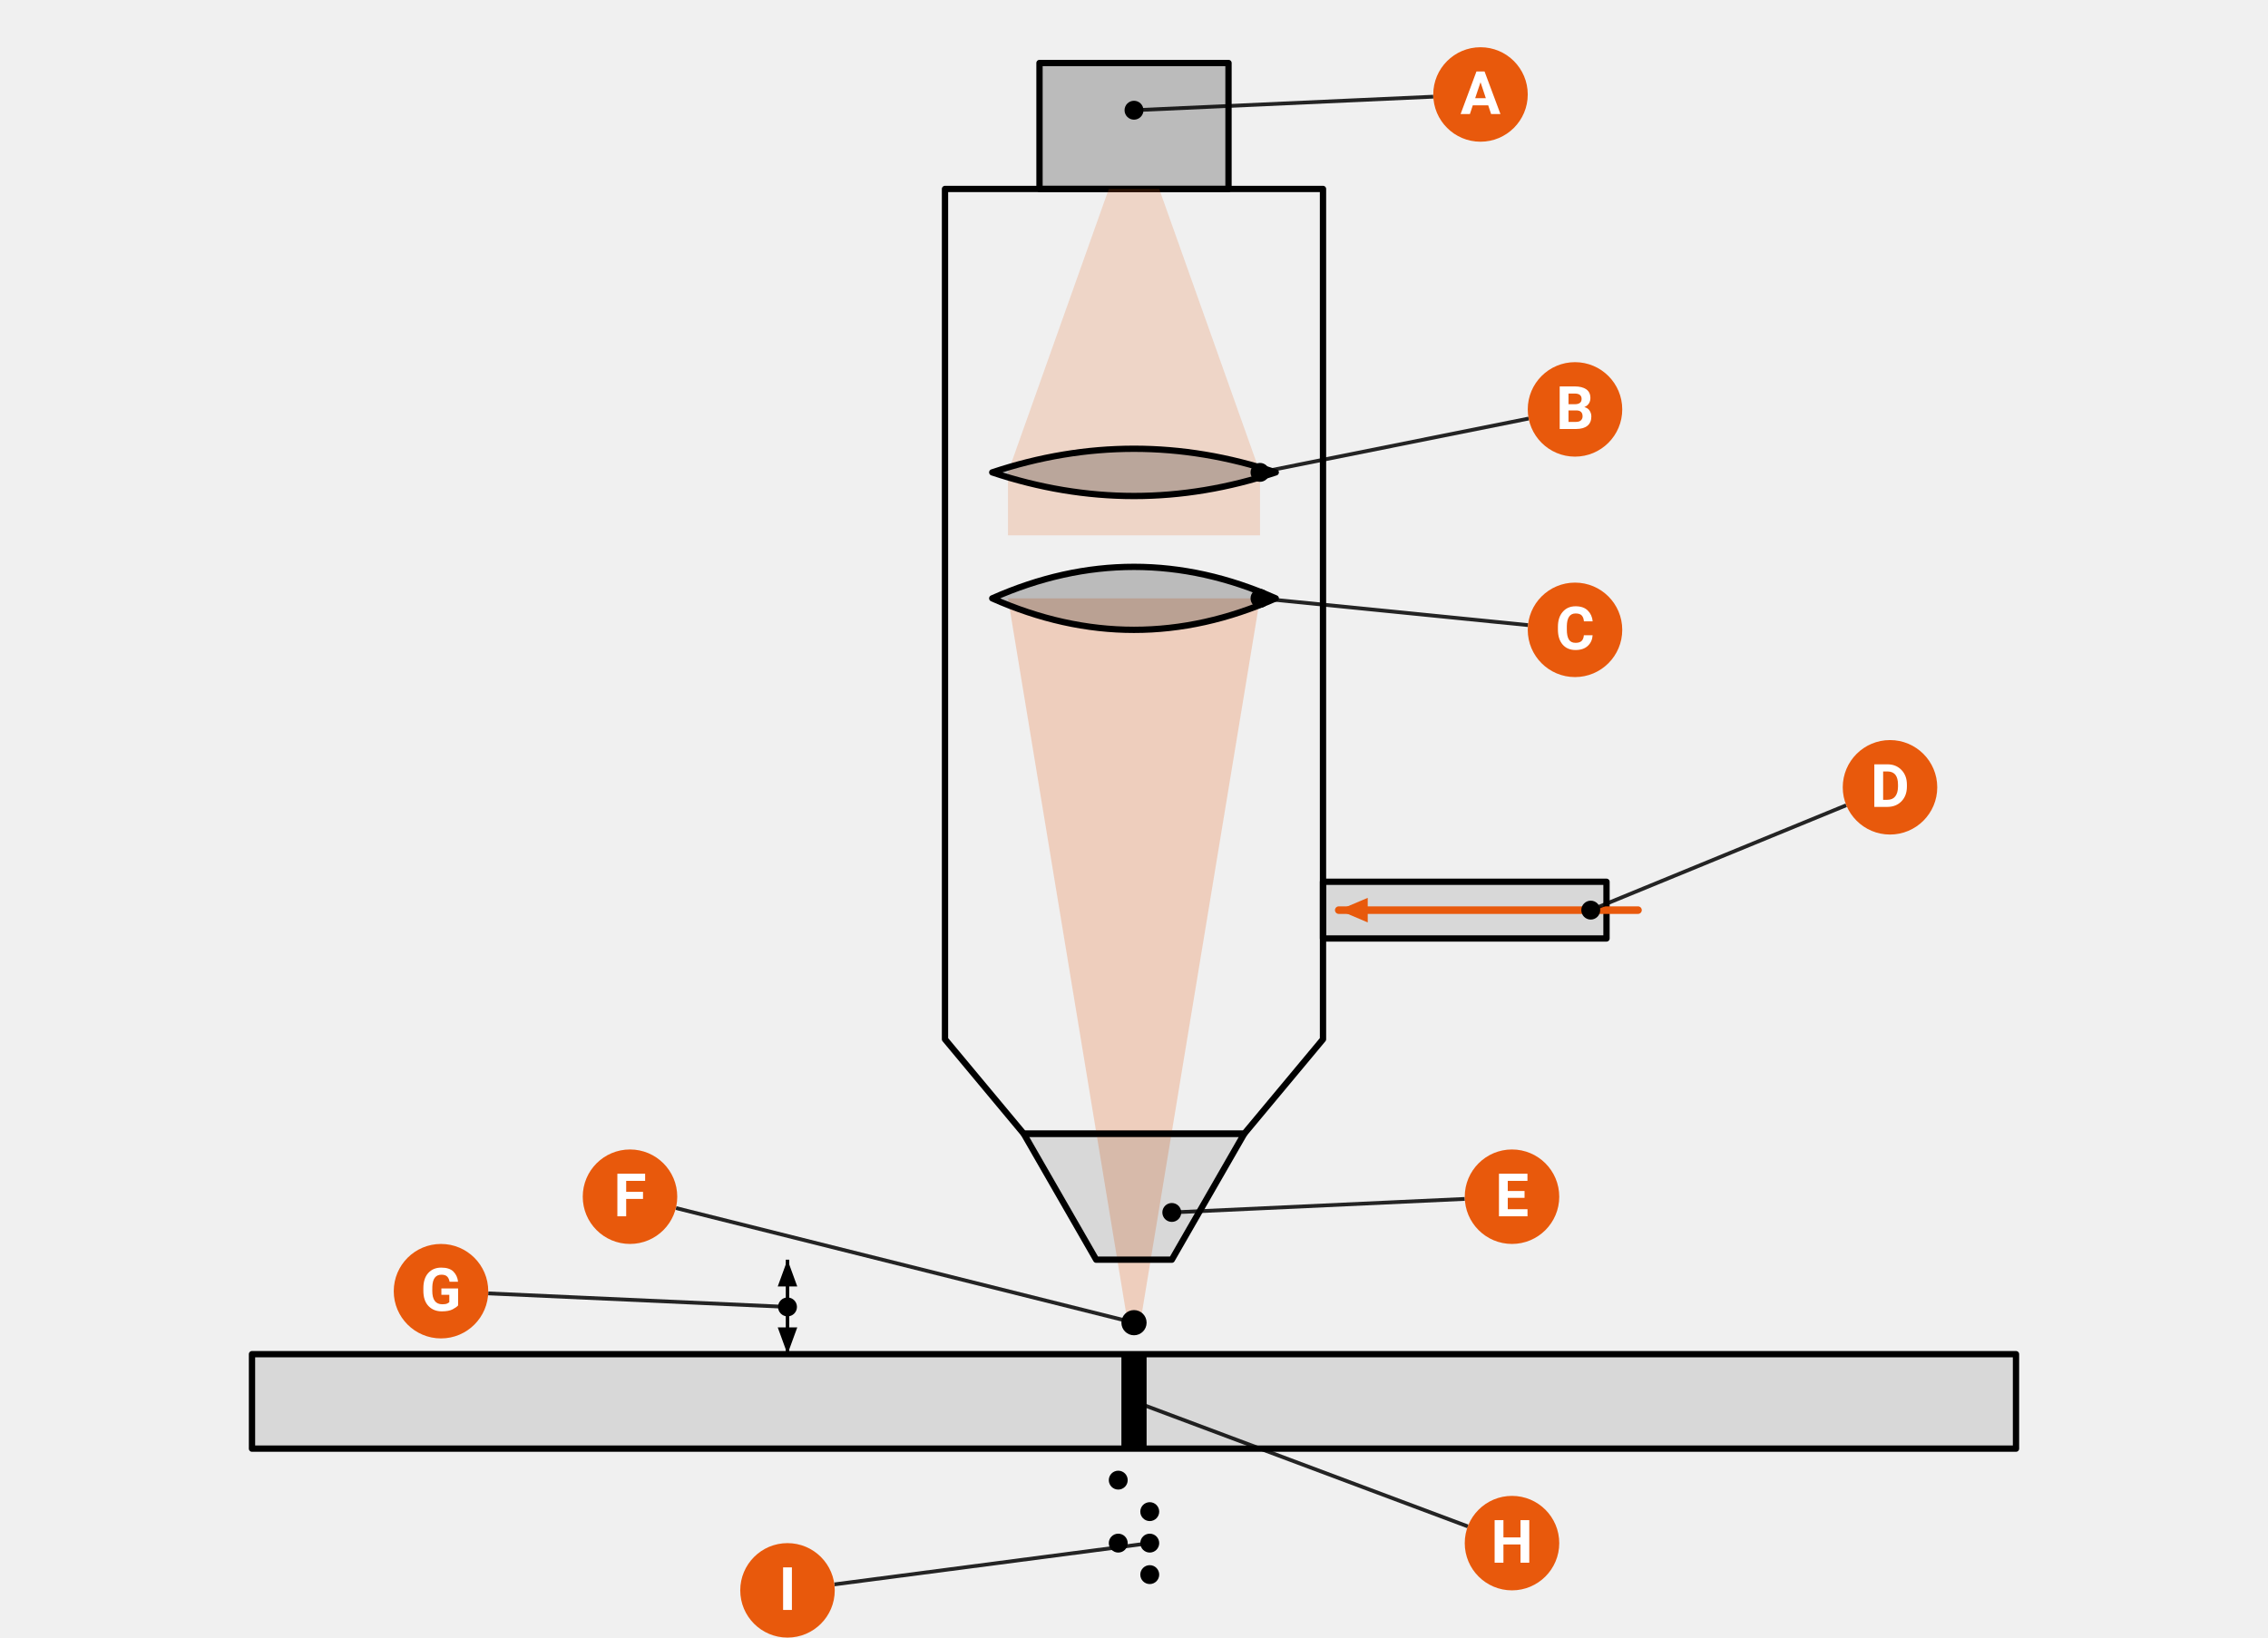
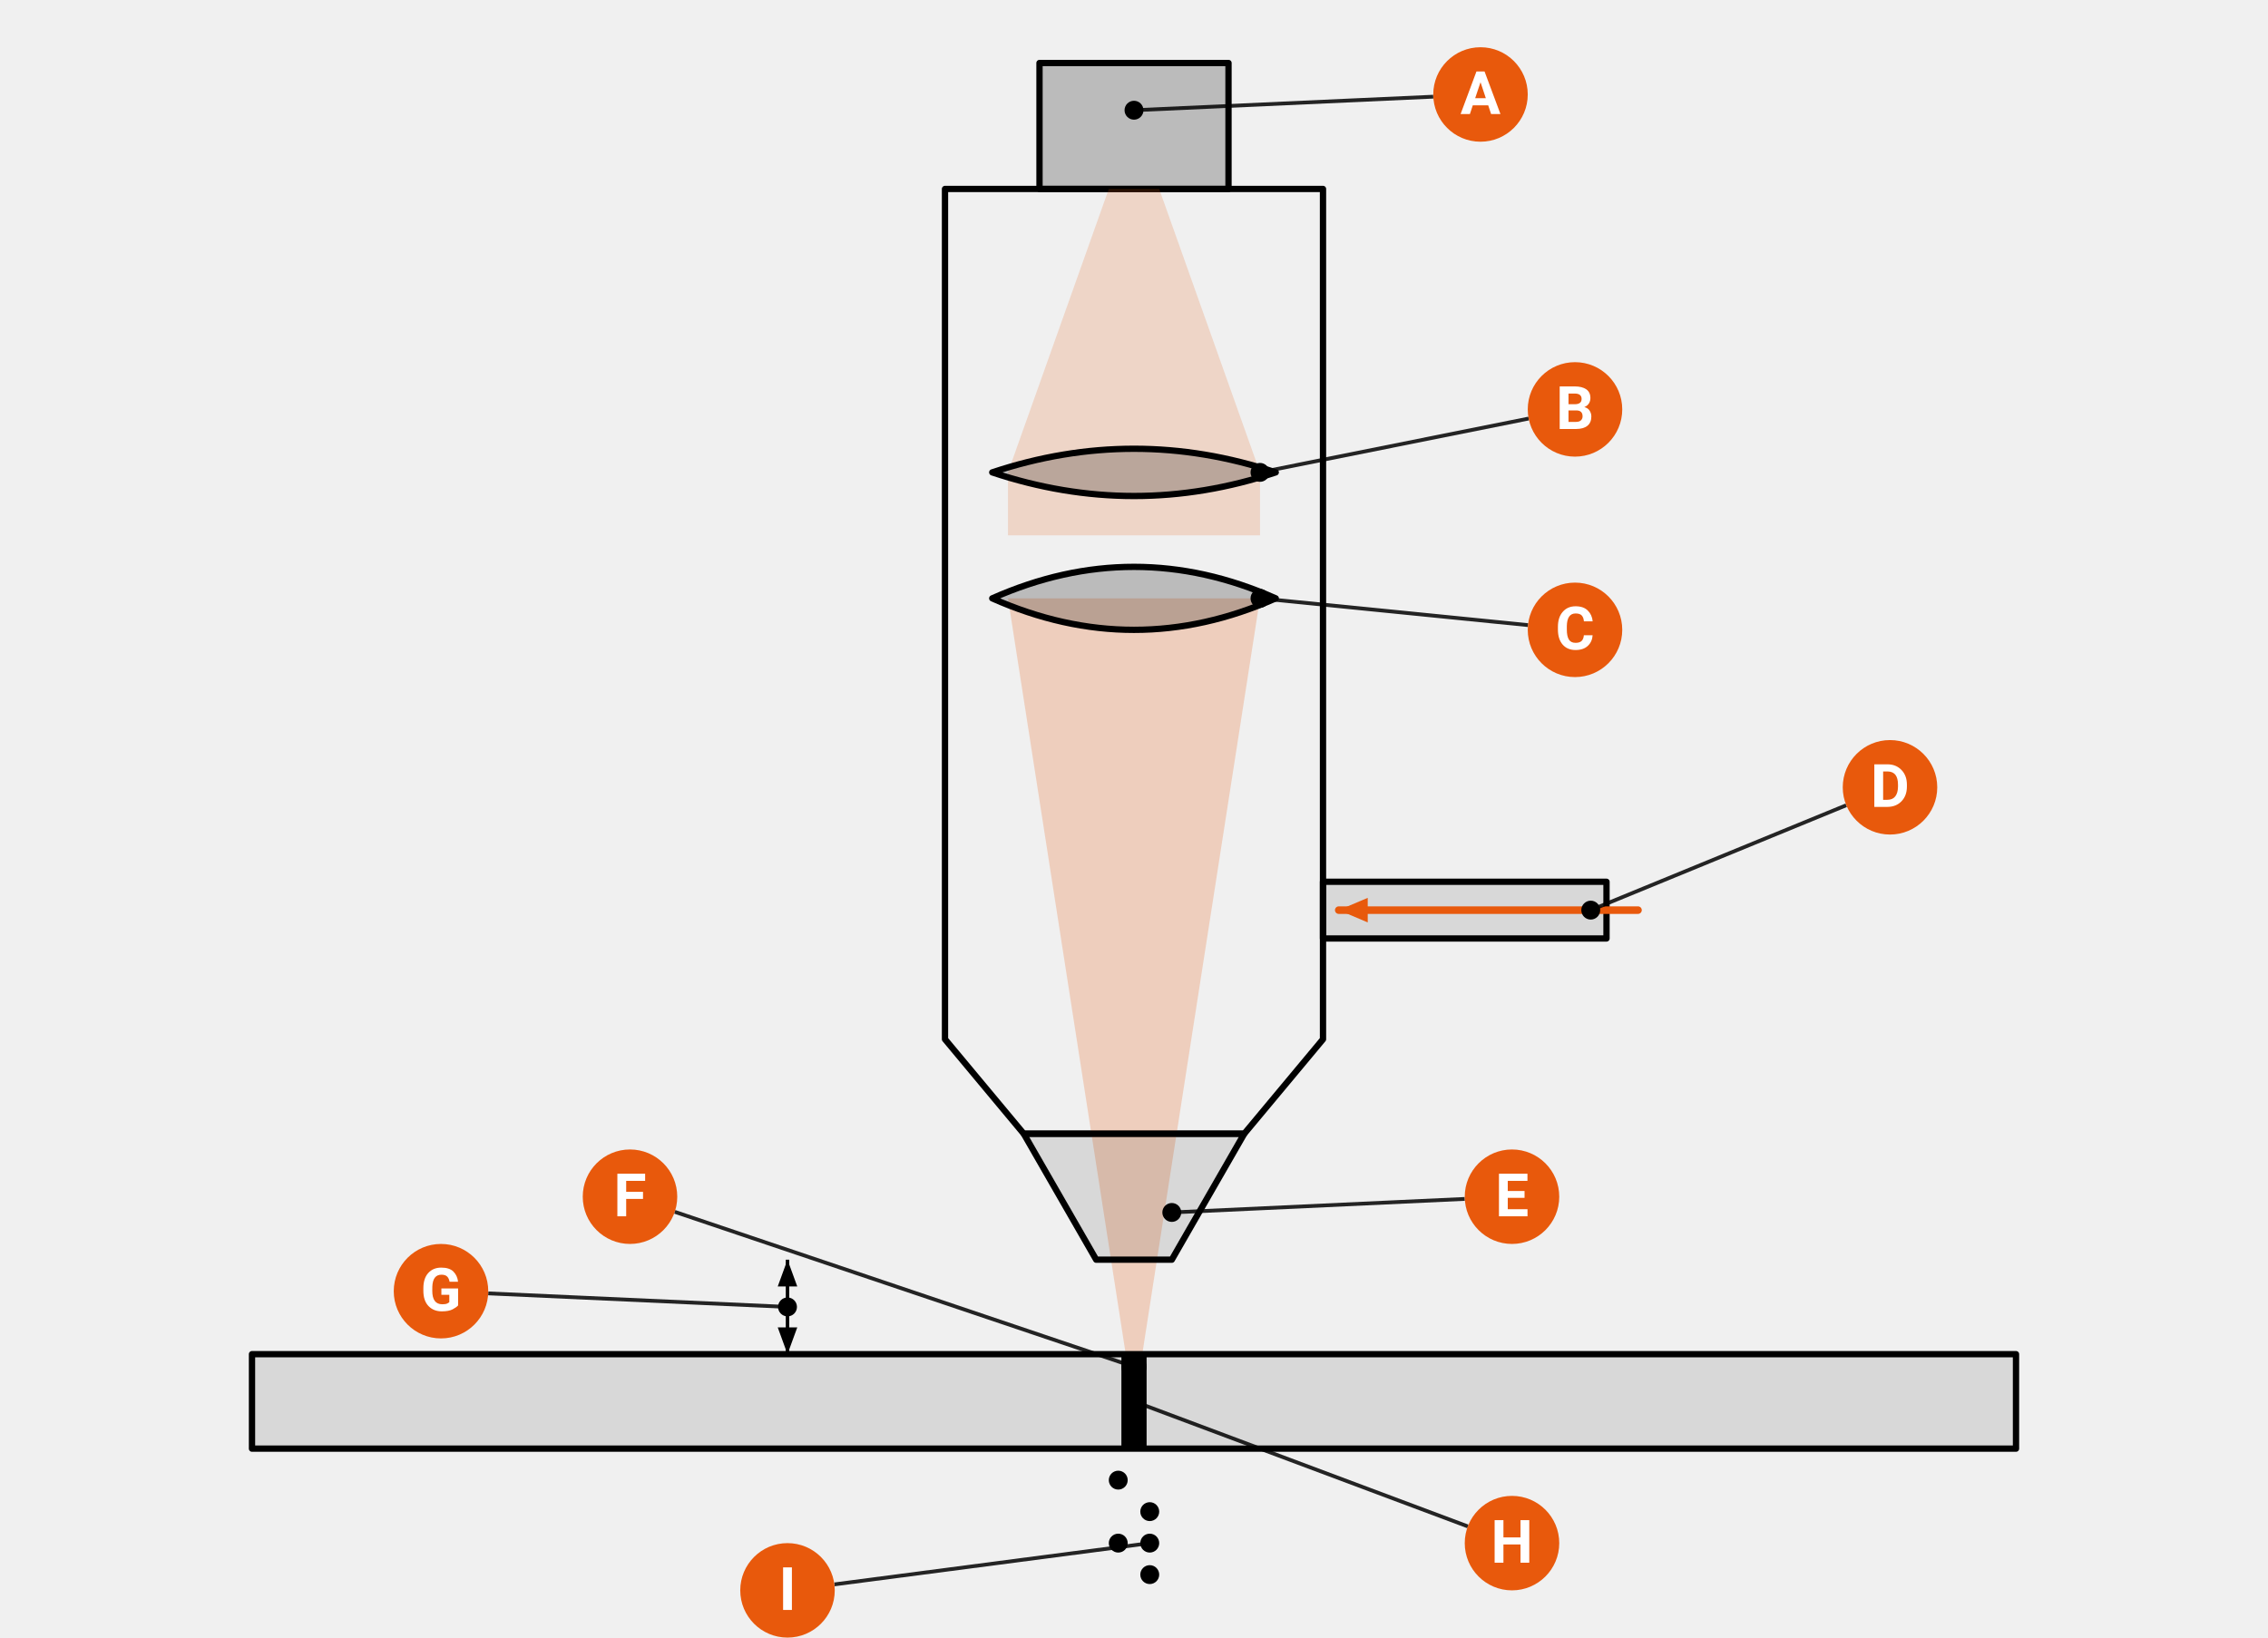
<svg xmlns="http://www.w3.org/2000/svg" viewBox="0 0 720 520" role="img" aria-label="Figure">
  <style>.s{fill:none;stroke:currentColor;stroke-width:2;stroke-linejoin:round;stroke-linecap:round}.thin{fill:none;stroke:currentColor;stroke-width:1.1}.lead{fill:none;stroke:currentColor;stroke-width:1.2;opacity:.85}.f{fill:currentColor;fill-opacity:.10;stroke:currentColor;stroke-width:2;stroke-linejoin:round}.f2{fill:currentColor;fill-opacity:.22;stroke:currentColor;stroke-width:2;stroke-linejoin:round}.k{fill:currentColor;stroke:none}.d{fill:none;stroke:currentColor;stroke-width:1.5;stroke-dasharray:6 4}.cl{fill:none;stroke:currentColor;stroke-width:1;stroke-dasharray:14 4 3 4;opacity:.7}.acc{fill:none;stroke:#e8590c;stroke-width:2.4;stroke-linecap:round}.accf{fill:#e8590c;stroke:none}.acct{fill:#e8590c;stroke:none}.tx{fill:currentColor;font-family:system-ui,-apple-system,"Segoe UI",Roboto,Arial,sans-serif}text{font-family:system-ui,-apple-system,"Segoe UI",Roboto,Arial,sans-serif}</style>
  <rect class="f2" x="330.0" y="20.0" width="60.0" height="40.0" rx="0" />
  <polygon class="s" points="300.0,60.0 420.0,60.0 420.0,330.0 395.0,360.0 325.0,360.0 300.0,330.0" />
  <polygon points="352,60 368,60 400,150 400,170 320,170 320,150" fill="#e8590c" fill-opacity="0.18" />
-   <polygon points="320,190 400,190 362,420 358,420" fill="#e8590c" fill-opacity="0.22" />
+   <polygon points="320,190 400,190 362,434 358,434" fill="#e8590c" fill-opacity="0.22" />
  <path class="f2" d="M315,150 Q360,135 405,150 Q360,165 315,150 Z" />
  <path class="f2" d="M315,190 Q360,170 405,190 Q360,210 315,190 Z" />
  <polygon class="f" points="325.0,360.0 395.0,360.0 372.0,400.0 348.0,400.0" />
  <rect class="f" x="420.0" y="280.0" width="90.0" height="18.0" rx="0" />
  <line class="acc" x1="520.0" y1="289.0" x2="425.0" y2="289.0" />
  <polygon class="accf" points="425.0,289.0 434.2,285.1 434.2,292.9" />
  <rect class="f" x="80.0" y="430.0" width="560.0" height="30.0" rx="0" />
  <rect class="k" x="356.0" y="430.0" width="8.0" height="30.0" rx="0" />
  <circle class="k" cx="355.0" cy="470.0" r="3.0" />
  <circle class="k" cx="365.0" cy="480.0" r="3.0" />
  <circle class="k" cx="355.0" cy="490.0" r="3.0" />
  <circle class="k" cx="365.0" cy="500.0" r="3.0" />
-   <circle class="k" cx="360.0" cy="420.0" r="4.0" />
+   <circle class="k" cx="360.0" cy="434.0" r="4.0" />
  <line class="thin" x1="250.0" y1="400.0" x2="250.0" y2="430.0" />
  <polygon class="k" points="250.0,400.0 253.1,408.5 246.9,408.5" />
  <polygon class="k" points="250.0,430.0 246.9,421.5 253.1,421.5" />
  <text class="tx" x="237.0" y="415.0" font-size="14" text-anchor="middle" font-weight="normal" dominant-baseline="middle" transform="rotate(-90 237.0 415.0)" />
  <line class="lead" x1="360.0" y1="35.0" x2="455.0" y2="30.7" />
  <circle class="k" cx="360.0" cy="35.0" r="3" />
  <circle cx="470.0" cy="30.0" r="15" fill="#e8590c" />
  <text x="470.0" y="31.0" font-size="19" font-weight="700" text-anchor="middle" dominant-baseline="middle" fill="#ffffff">A</text>
  <line class="lead" x1="400.0" y1="150.0" x2="485.3" y2="132.9" />
  <circle class="k" cx="400.0" cy="150.0" r="3" />
  <circle cx="500.0" cy="130.0" r="15" fill="#e8590c" />
  <text x="500.0" y="131.0" font-size="19" font-weight="700" text-anchor="middle" dominant-baseline="middle" fill="#ffffff">B</text>
  <line class="lead" x1="400.0" y1="190.0" x2="485.1" y2="198.5" />
  <circle class="k" cx="400.0" cy="190.0" r="3" />
  <circle cx="500.0" cy="200.0" r="15" fill="#e8590c" />
  <text x="500.0" y="201.0" font-size="19" font-weight="700" text-anchor="middle" dominant-baseline="middle" fill="#ffffff">C</text>
  <line class="lead" x1="505.0" y1="289.0" x2="586.1" y2="255.7" />
  <circle class="k" cx="505.0" cy="289.0" r="3" />
  <circle cx="600.0" cy="250.0" r="15" fill="#e8590c" />
  <text x="600.0" y="251.0" font-size="19" font-weight="700" text-anchor="middle" dominant-baseline="middle" fill="#ffffff">D</text>
  <line class="lead" x1="372.0" y1="385.0" x2="465.0" y2="380.7" />
  <circle class="k" cx="372.0" cy="385.0" r="3" />
  <circle cx="480.0" cy="380.0" r="15" fill="#e8590c" />
  <text x="480.0" y="381.0" font-size="19" font-weight="700" text-anchor="middle" dominant-baseline="middle" fill="#ffffff">E</text>
-   <line class="lead" x1="360.0" y1="420.0" x2="214.6" y2="383.6" />
-   <circle class="k" cx="360.0" cy="420.0" r="3" />
+   <line class="lead" x1="360.0" y1="434.0" x2="214.2" y2="384.8" />
+   <circle class="k" cx="360.0" cy="434.0" r="3" />
  <circle cx="200.0" cy="380.0" r="15" fill="#e8590c" />
  <text x="200.0" y="381.0" font-size="19" font-weight="700" text-anchor="middle" dominant-baseline="middle" fill="#ffffff">F</text>
  <line class="lead" x1="250.0" y1="415.0" x2="155.0" y2="410.7" />
  <circle class="k" cx="250.0" cy="415.0" r="3" />
  <circle cx="140.0" cy="410.0" r="15" fill="#e8590c" />
  <text x="140.0" y="411.0" font-size="19" font-weight="700" text-anchor="middle" dominant-baseline="middle" fill="#ffffff">G</text>
  <line class="lead" x1="360.0" y1="445.0" x2="466.0" y2="484.7" />
  <circle class="k" cx="360.0" cy="445.0" r="3" />
  <circle cx="480.0" cy="490.0" r="15" fill="#e8590c" />
  <text x="480.0" y="491.0" font-size="19" font-weight="700" text-anchor="middle" dominant-baseline="middle" fill="#ffffff">H</text>
  <line class="lead" x1="365.0" y1="490.0" x2="264.9" y2="503.1" />
  <circle class="k" cx="365.0" cy="490.0" r="3" />
  <circle cx="250.0" cy="505.0" r="15" fill="#e8590c" />
  <text x="250.0" y="506.0" font-size="19" font-weight="700" text-anchor="middle" dominant-baseline="middle" fill="#ffffff">I</text>
</svg>
